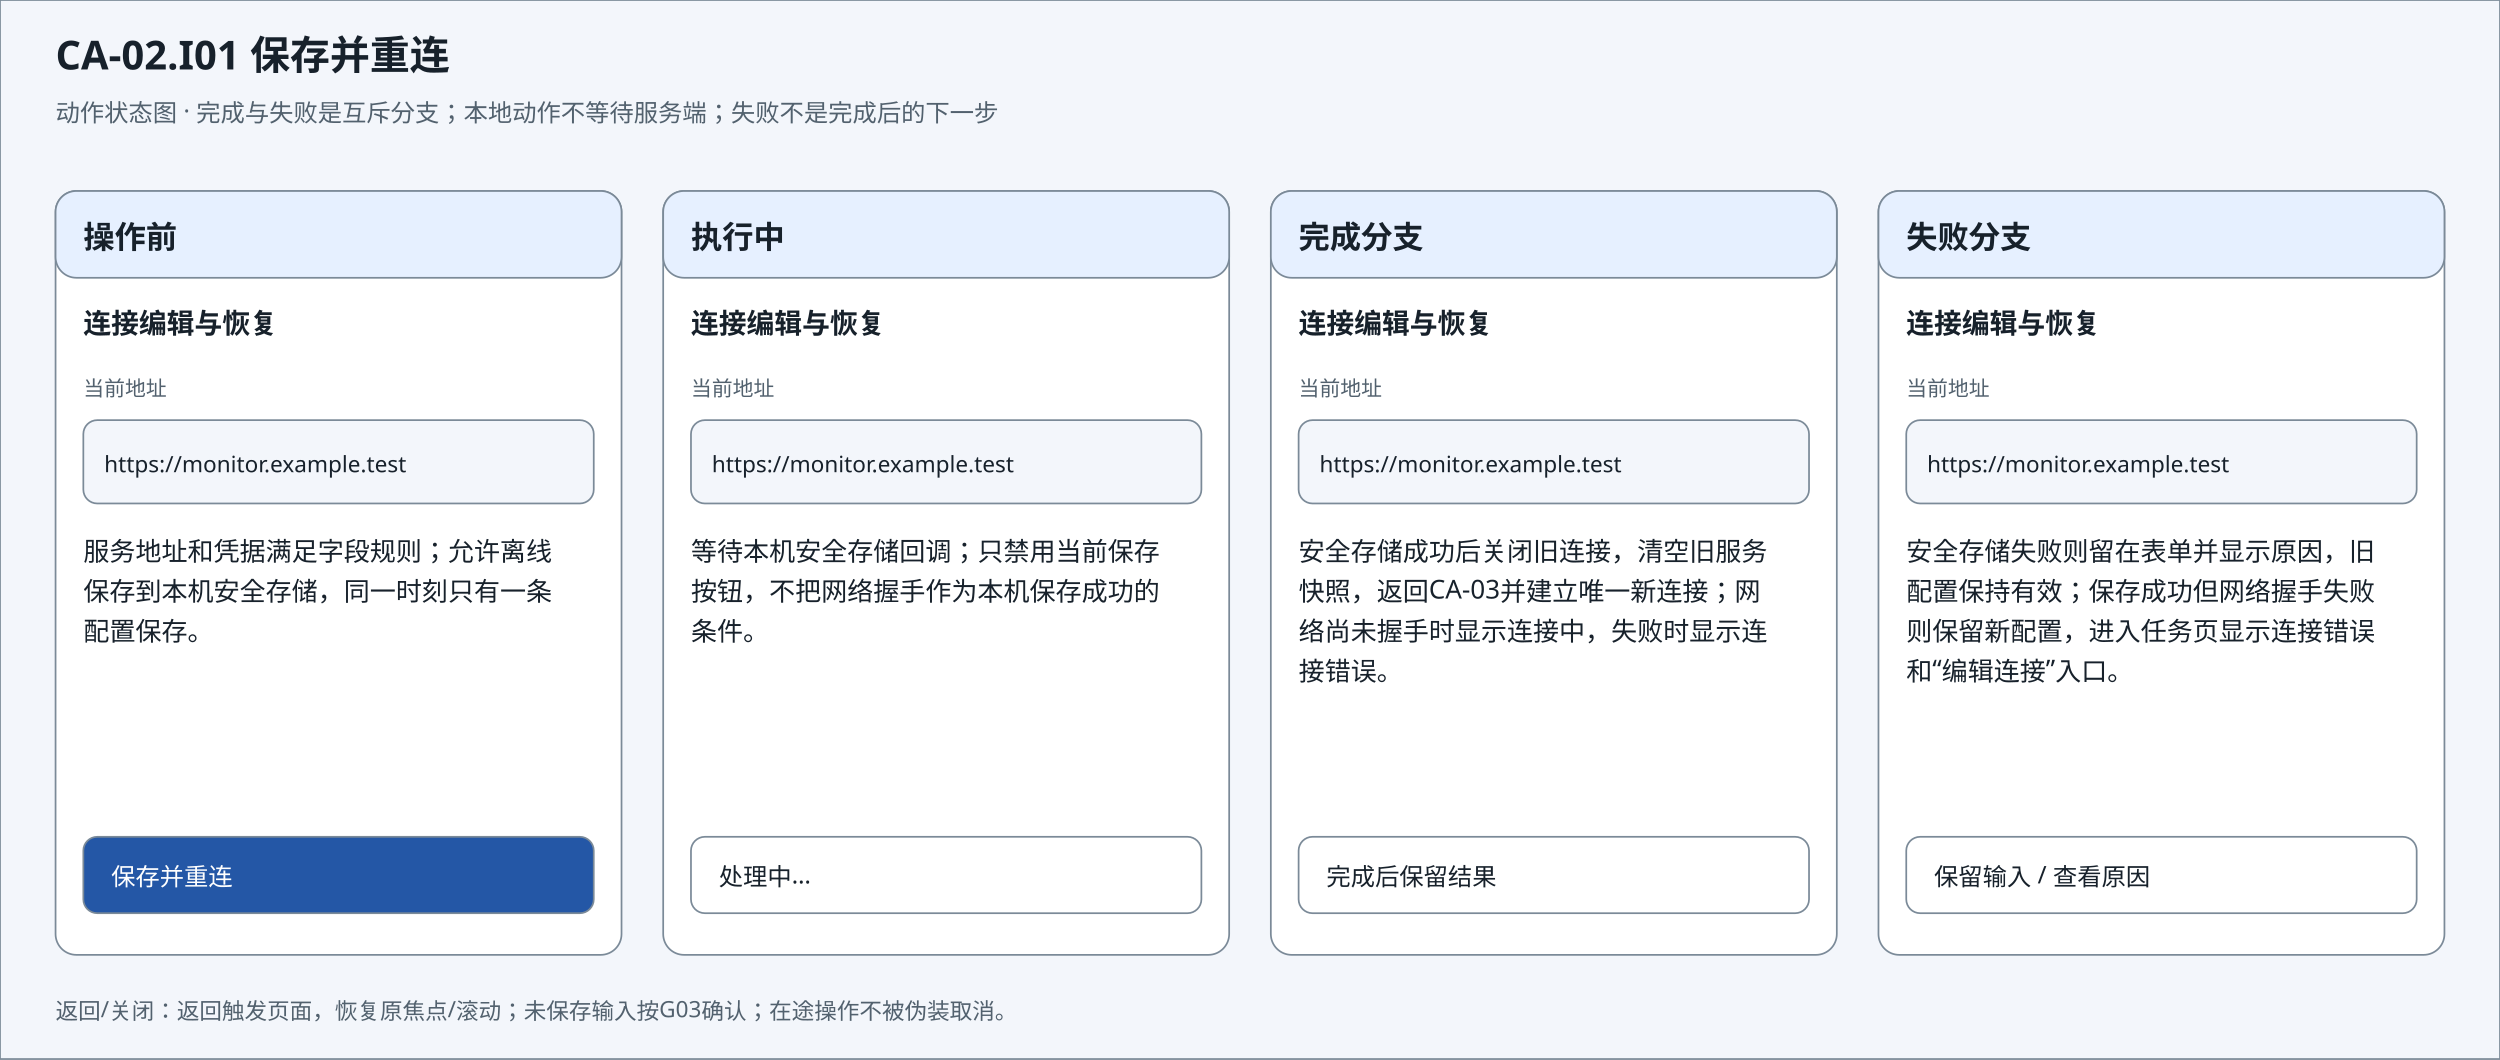
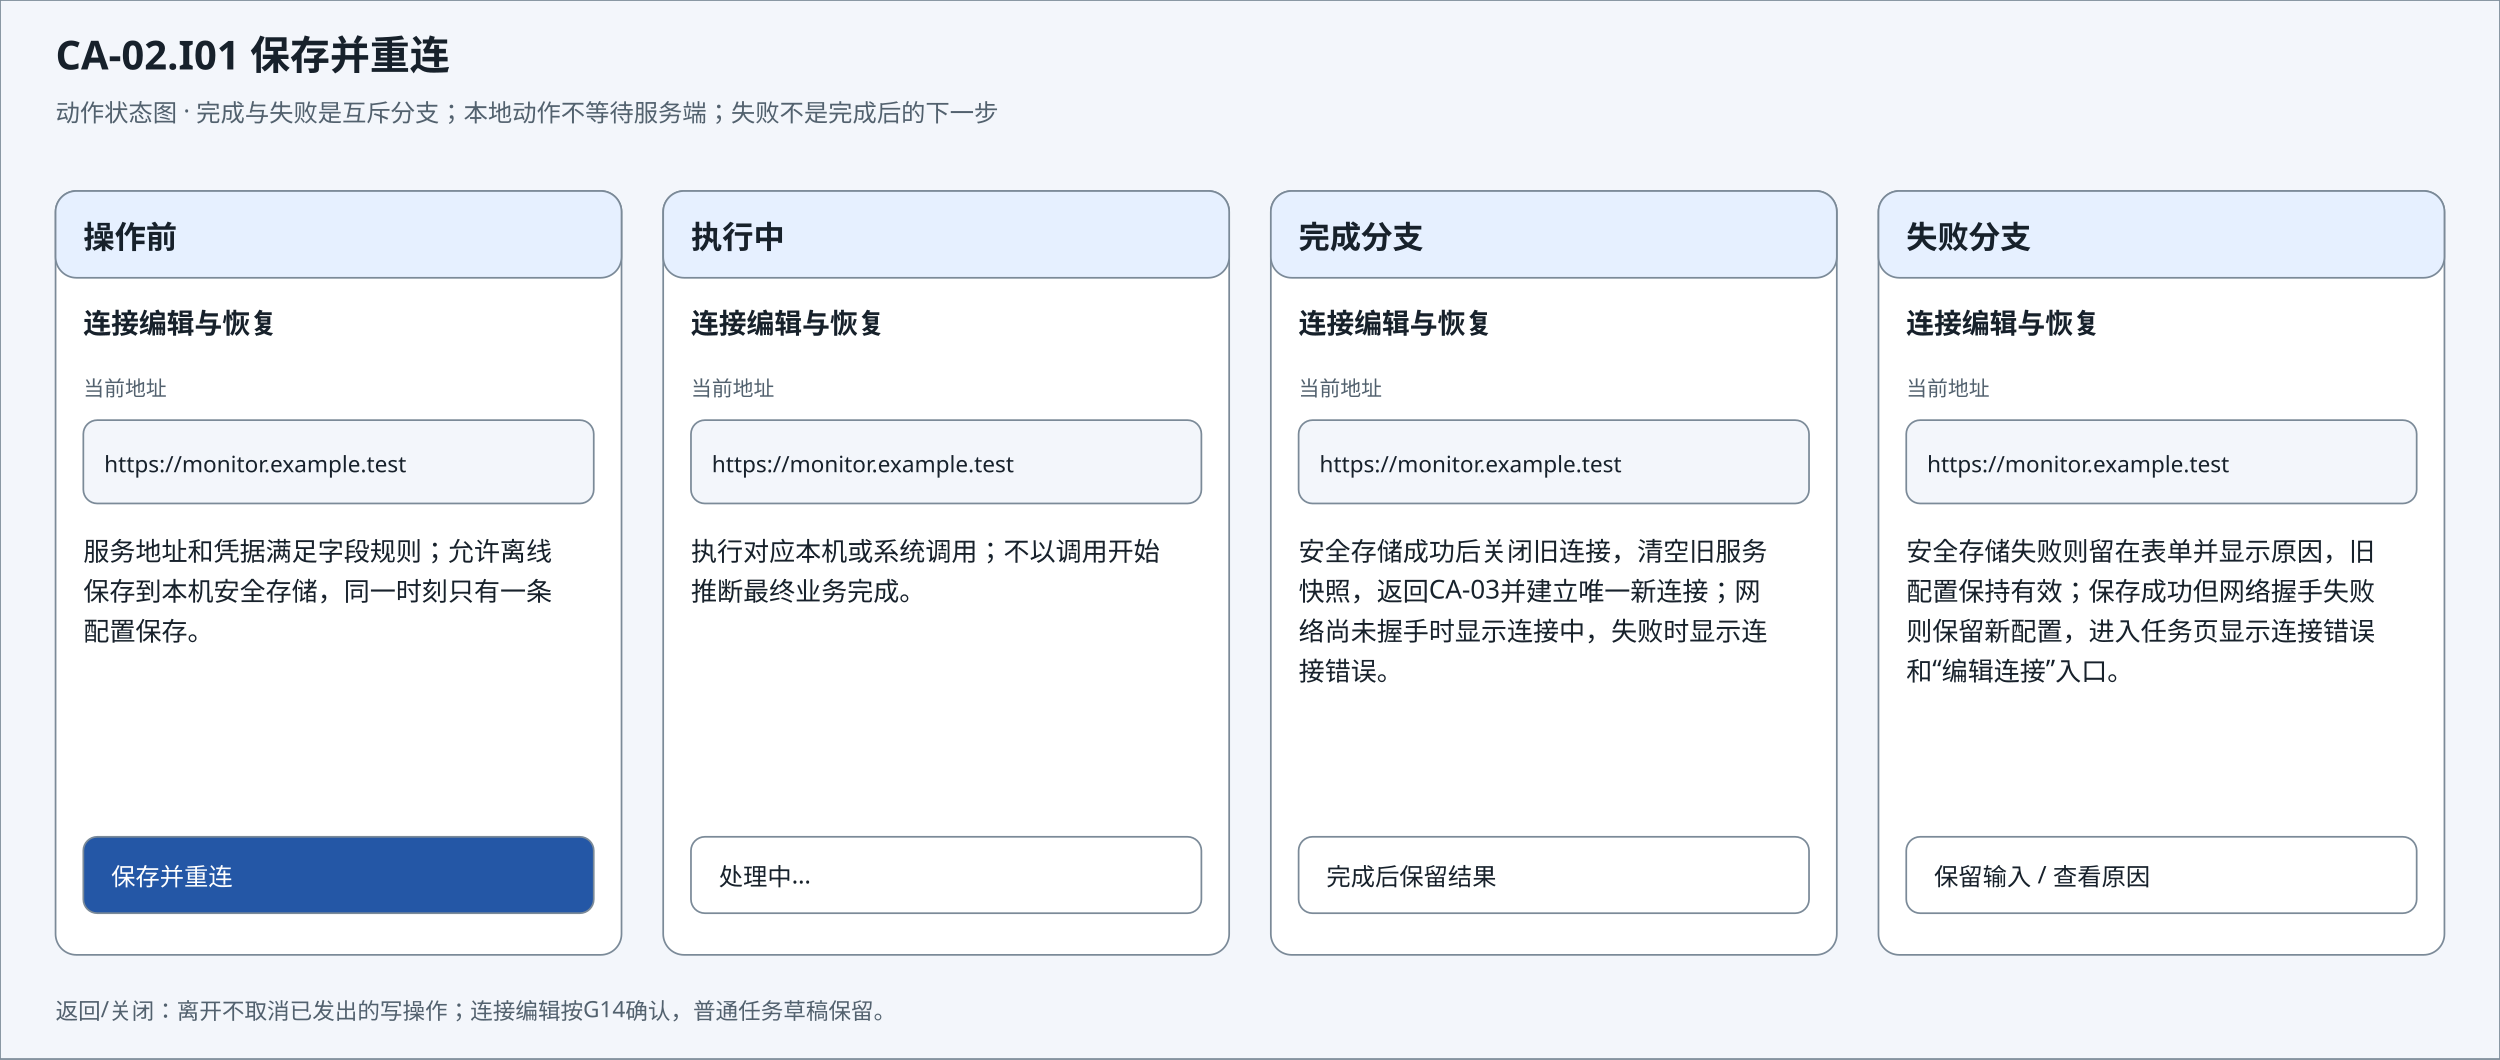
<svg xmlns="http://www.w3.org/2000/svg" width="1440" height="610" viewBox="0 0 1440 610" role="img">
  <style>text{font-family:"Microsoft YaHei","Segoe UI",sans-serif}</style>
  <rect x="0" y="0" width="1440" height="610" rx="0" fill="#F3F6FB" stroke="#7B8A98" />
  <text x="32" y="40" font-size="23" fill="#17212B" font-weight="600">CA-02.I01  保存并重连</text>
  <text x="32" y="70" font-size="14" fill="#52616E" font-weight="400">动作状态图 · 完成与失败是互斥分支；本地动作不等待服务端；失败不是完成后的下一步</text>
  <rect x="32" y="110" width="326" height="440" rx="12" fill="#FFFFFF" stroke="#7B8A98" />
  <rect x="32" y="110" width="326" height="50" rx="12" fill="#E6F0FF" stroke="#7B8A98" />
  <text x="48" y="143" font-size="18" fill="#17212B" font-weight="600">操作前</text>
  <text x="48" y="192" font-size="16" fill="#17212B" font-weight="600">连接编辑与恢复</text>
  <text x="48" y="228" font-size="12" fill="#52616E" font-weight="400">当前地址</text>
  <rect x="48" y="242" width="294" height="48" rx="8" fill="#F3F6FB" stroke="#7B8A98" />
  <text x="60" y="272" font-size="13" fill="#17212B" font-weight="400">https://monitor.example.test</text>
  <text x="48" y="323" font-size="15" fill="#17212B" font-weight="400">服务地址和凭据满足字段规则；允许离线</text>
  <text x="48" y="346" font-size="15" fill="#17212B" font-weight="400">保存到本机安全存储，同一时刻只有一条</text>
  <text x="48" y="369" font-size="15" fill="#17212B" font-weight="400">配置保存。</text>
  <rect x="48" y="482" width="294" height="44" rx="8" fill="#2457A6" stroke="#7B8A98" />
  <text x="64" y="510" font-size="14" fill="#FFFFFF" font-weight="400">保存并重连</text>
  <rect x="382" y="110" width="326" height="440" rx="12" fill="#FFFFFF" stroke="#7B8A98" />
  <rect x="382" y="110" width="326" height="50" rx="12" fill="#E6F0FF" stroke="#7B8A98" />
  <text x="398" y="143" font-size="18" fill="#17212B" font-weight="600">执行中</text>
  <text x="398" y="192" font-size="16" fill="#17212B" font-weight="600">连接编辑与恢复</text>
  <text x="398" y="228" font-size="12" fill="#52616E" font-weight="400">当前地址</text>
  <rect x="398" y="242" width="294" height="48" rx="8" fill="#F3F6FB" stroke="#7B8A98" />
  <text x="410" y="272" font-size="13" fill="#17212B" font-weight="400">https://monitor.example.test</text>
-   <text x="398" y="323" font-size="15" fill="#17212B" font-weight="400">等待本机安全存储回调；只禁用当前保存</text>
-   <text x="398" y="346" font-size="15" fill="#17212B" font-weight="400">按钮，不把网络握手作为本机保存成功的</text>
-   <text x="398" y="369" font-size="15" fill="#17212B" font-weight="400">条件。</text>
+   <text x="398" y="323" font-size="15" fill="#17212B" font-weight="400">执行对应本机或系统调用；不以调用开始</text>
+   <text x="398" y="346" font-size="15" fill="#17212B" font-weight="400">推断最终业务完成。</text>
  <rect x="398" y="482" width="294" height="44" rx="8" fill="#FFFFFF" stroke="#7B8A98" />
  <text x="414" y="510" font-size="14" fill="#17212B" font-weight="400">处理中…</text>
  <rect x="732" y="110" width="326" height="440" rx="12" fill="#FFFFFF" stroke="#7B8A98" />
  <rect x="732" y="110" width="326" height="50" rx="12" fill="#E6F0FF" stroke="#7B8A98" />
  <text x="748" y="143" font-size="18" fill="#17212B" font-weight="600">完成分支</text>
  <text x="748" y="192" font-size="16" fill="#17212B" font-weight="600">连接编辑与恢复</text>
  <text x="748" y="228" font-size="12" fill="#52616E" font-weight="400">当前地址</text>
  <rect x="748" y="242" width="294" height="48" rx="8" fill="#F3F6FB" stroke="#7B8A98" />
  <text x="760" y="272" font-size="13" fill="#17212B" font-weight="400">https://monitor.example.test</text>
  <text x="748" y="323" font-size="15" fill="#17212B" font-weight="400">安全存储成功后关闭旧连接，清空旧服务</text>
  <text x="748" y="346" font-size="15" fill="#17212B" font-weight="400">快照，返回CA-03并建立唯一新连接；网</text>
  <text x="748" y="369" font-size="15" fill="#17212B" font-weight="400">络尚未握手时显示连接中，失败时显示连</text>
  <text x="748" y="392" font-size="15" fill="#17212B" font-weight="400">接错误。</text>
  <rect x="748" y="482" width="294" height="44" rx="8" fill="#FFFFFF" stroke="#7B8A98" />
  <text x="764" y="510" font-size="14" fill="#17212B" font-weight="400">完成后保留结果</text>
  <rect x="1082" y="110" width="326" height="440" rx="12" fill="#FFFFFF" stroke="#7B8A98" />
  <rect x="1082" y="110" width="326" height="50" rx="12" fill="#E6F0FF" stroke="#7B8A98" />
  <text x="1098" y="143" font-size="18" fill="#17212B" font-weight="600">失败分支</text>
  <text x="1098" y="192" font-size="16" fill="#17212B" font-weight="600">连接编辑与恢复</text>
  <text x="1098" y="228" font-size="12" fill="#52616E" font-weight="400">当前地址</text>
  <rect x="1098" y="242" width="294" height="48" rx="8" fill="#F3F6FB" stroke="#7B8A98" />
  <text x="1110" y="272" font-size="13" fill="#17212B" font-weight="400">https://monitor.example.test</text>
  <text x="1098" y="323" font-size="15" fill="#17212B" font-weight="400">安全存储失败则留在表单并显示原因，旧</text>
  <text x="1098" y="346" font-size="15" fill="#17212B" font-weight="400">配置保持有效；保存成功但网络握手失败</text>
  <text x="1098" y="369" font-size="15" fill="#17212B" font-weight="400">则保留新配置，进入任务页显示连接错误</text>
  <text x="1098" y="392" font-size="15" fill="#17212B" font-weight="400">和“编辑连接”入口。</text>
  <rect x="1098" y="482" width="294" height="44" rx="8" fill="#FFFFFF" stroke="#7B8A98" />
  <text x="1114" y="510" font-size="14" fill="#17212B" font-weight="400">保留输入 / 查看原因</text>
-   <text x="32" y="587" font-size="13" fill="#52616E" font-weight="400">返回/关闭：返回触发页面，恢复原焦点/滚动；未保存输入按G03确认；在途操作不被伪装取消。</text>
+   <text x="32" y="587" font-size="13" fill="#52616E" font-weight="400">返回/关闭：离开不取消已发出的写操作；连接编辑按G14确认，普通任务草稿保留。</text>
</svg>
